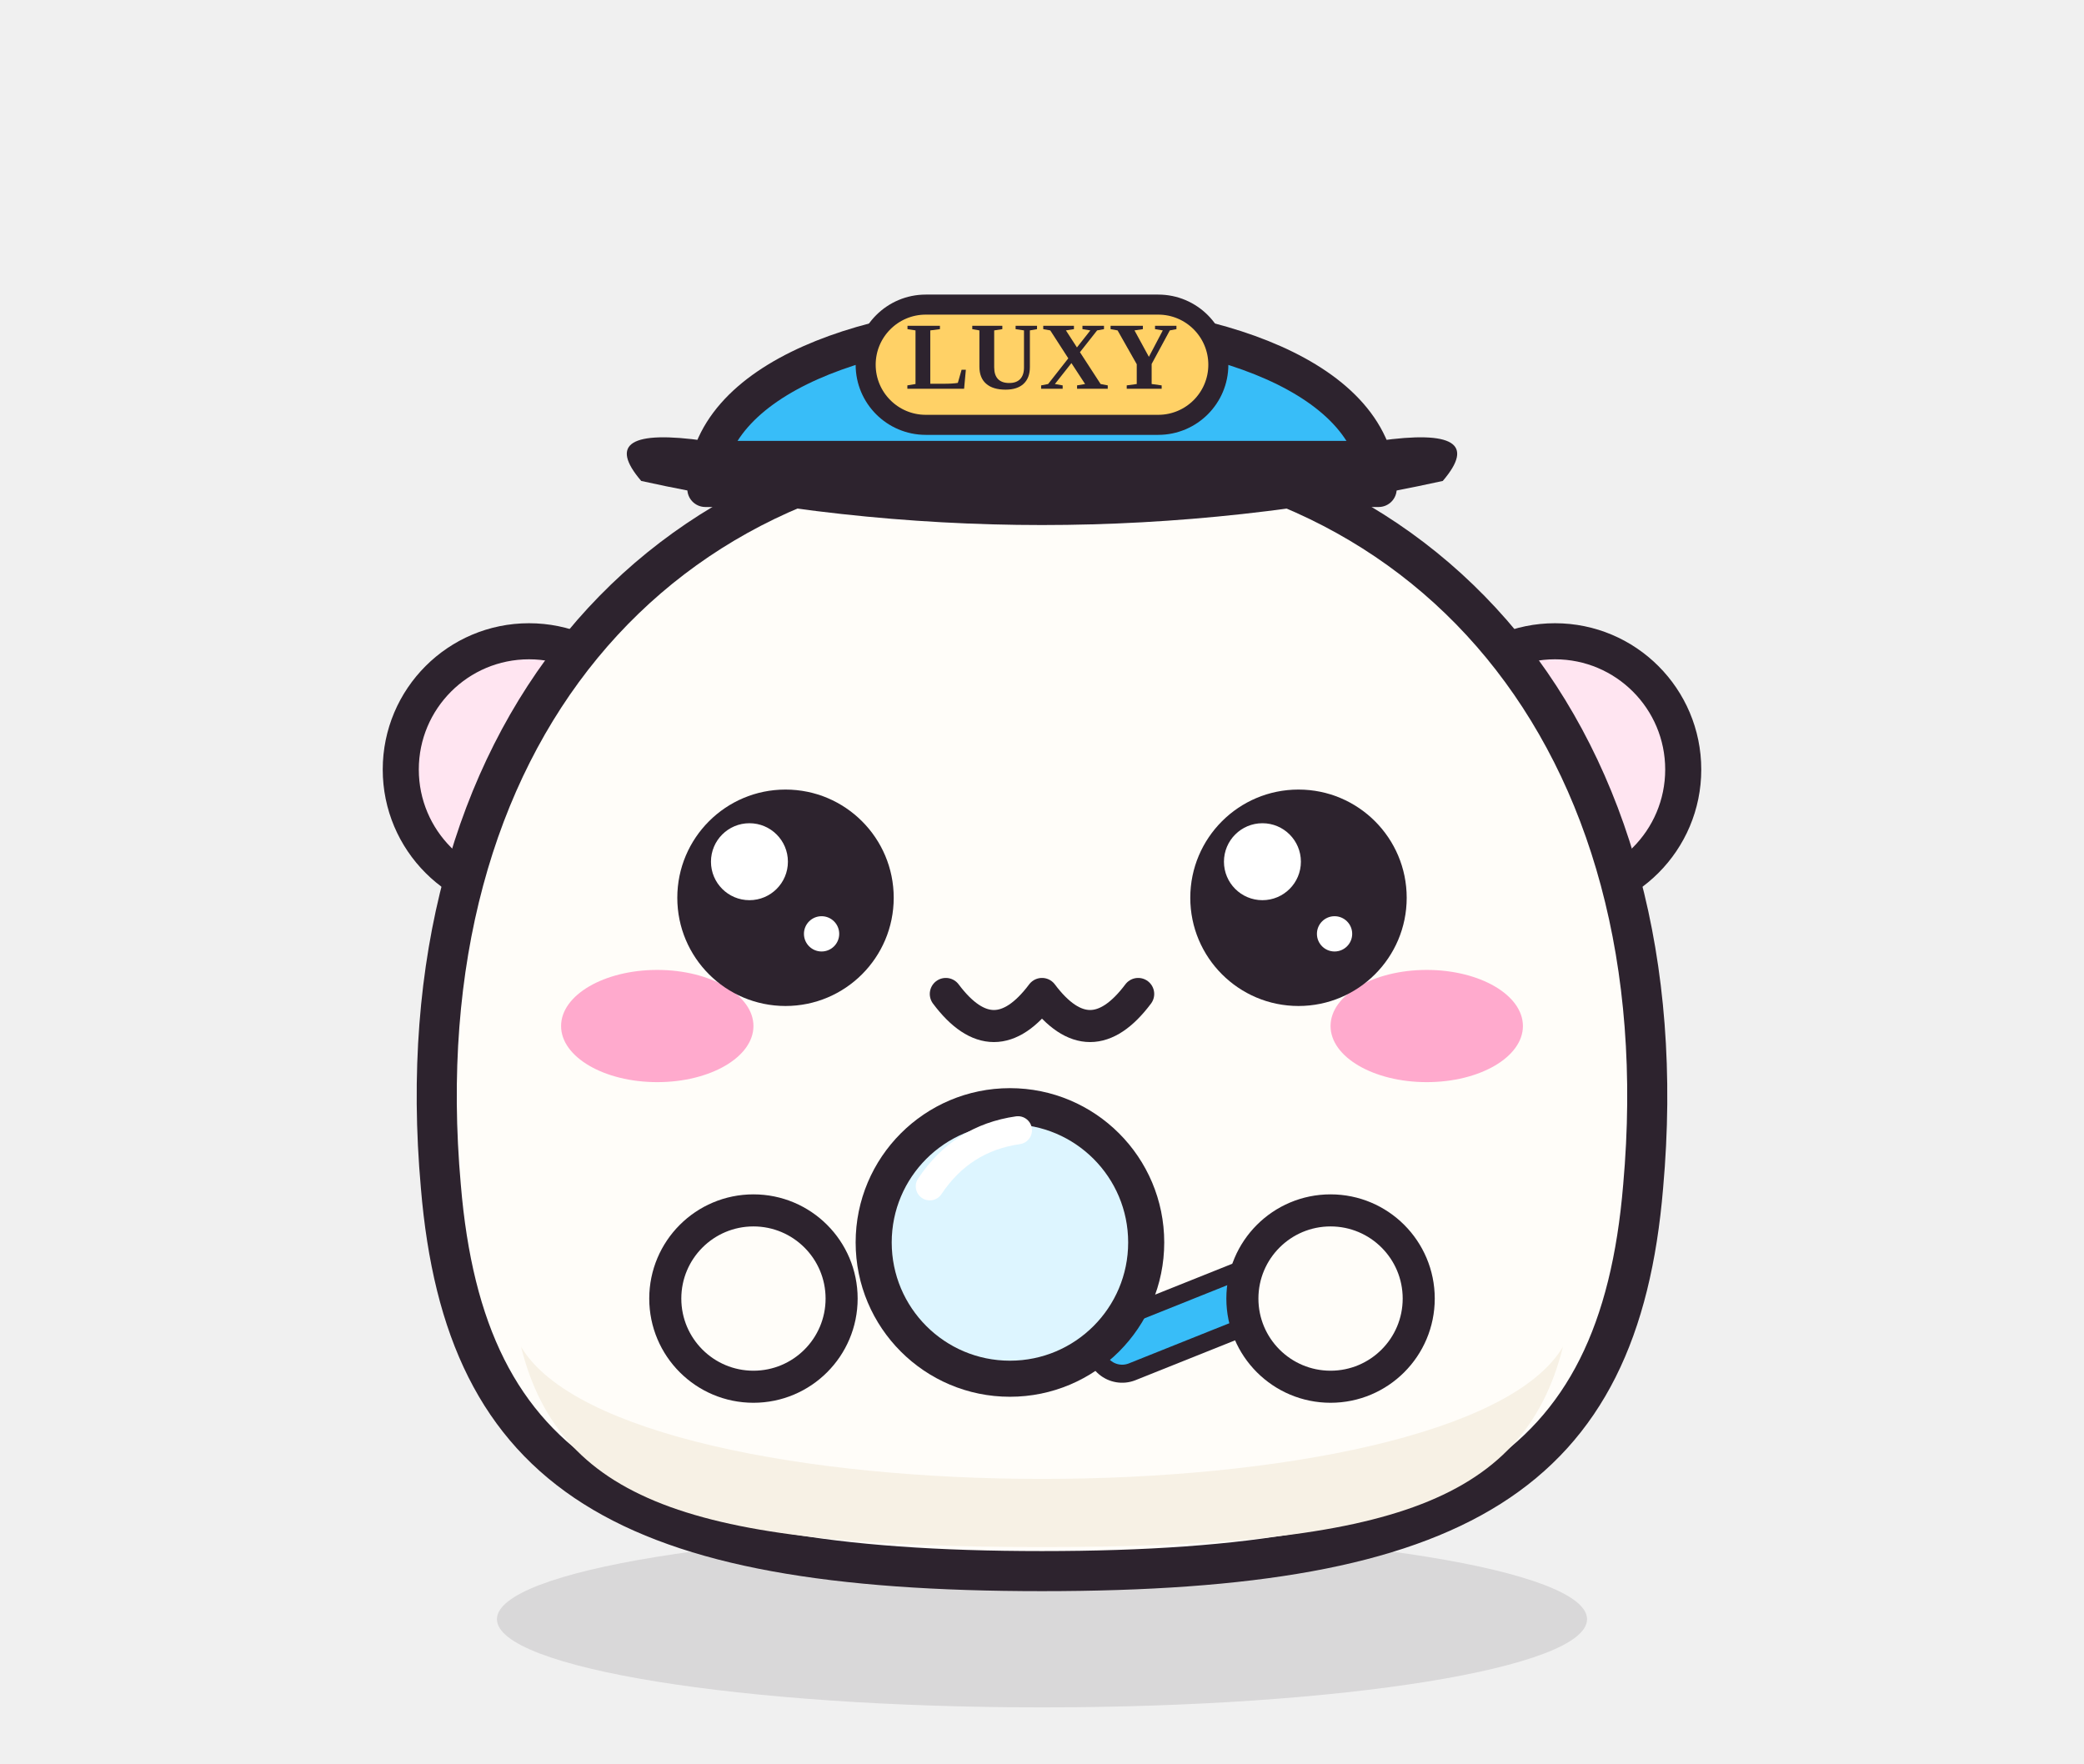
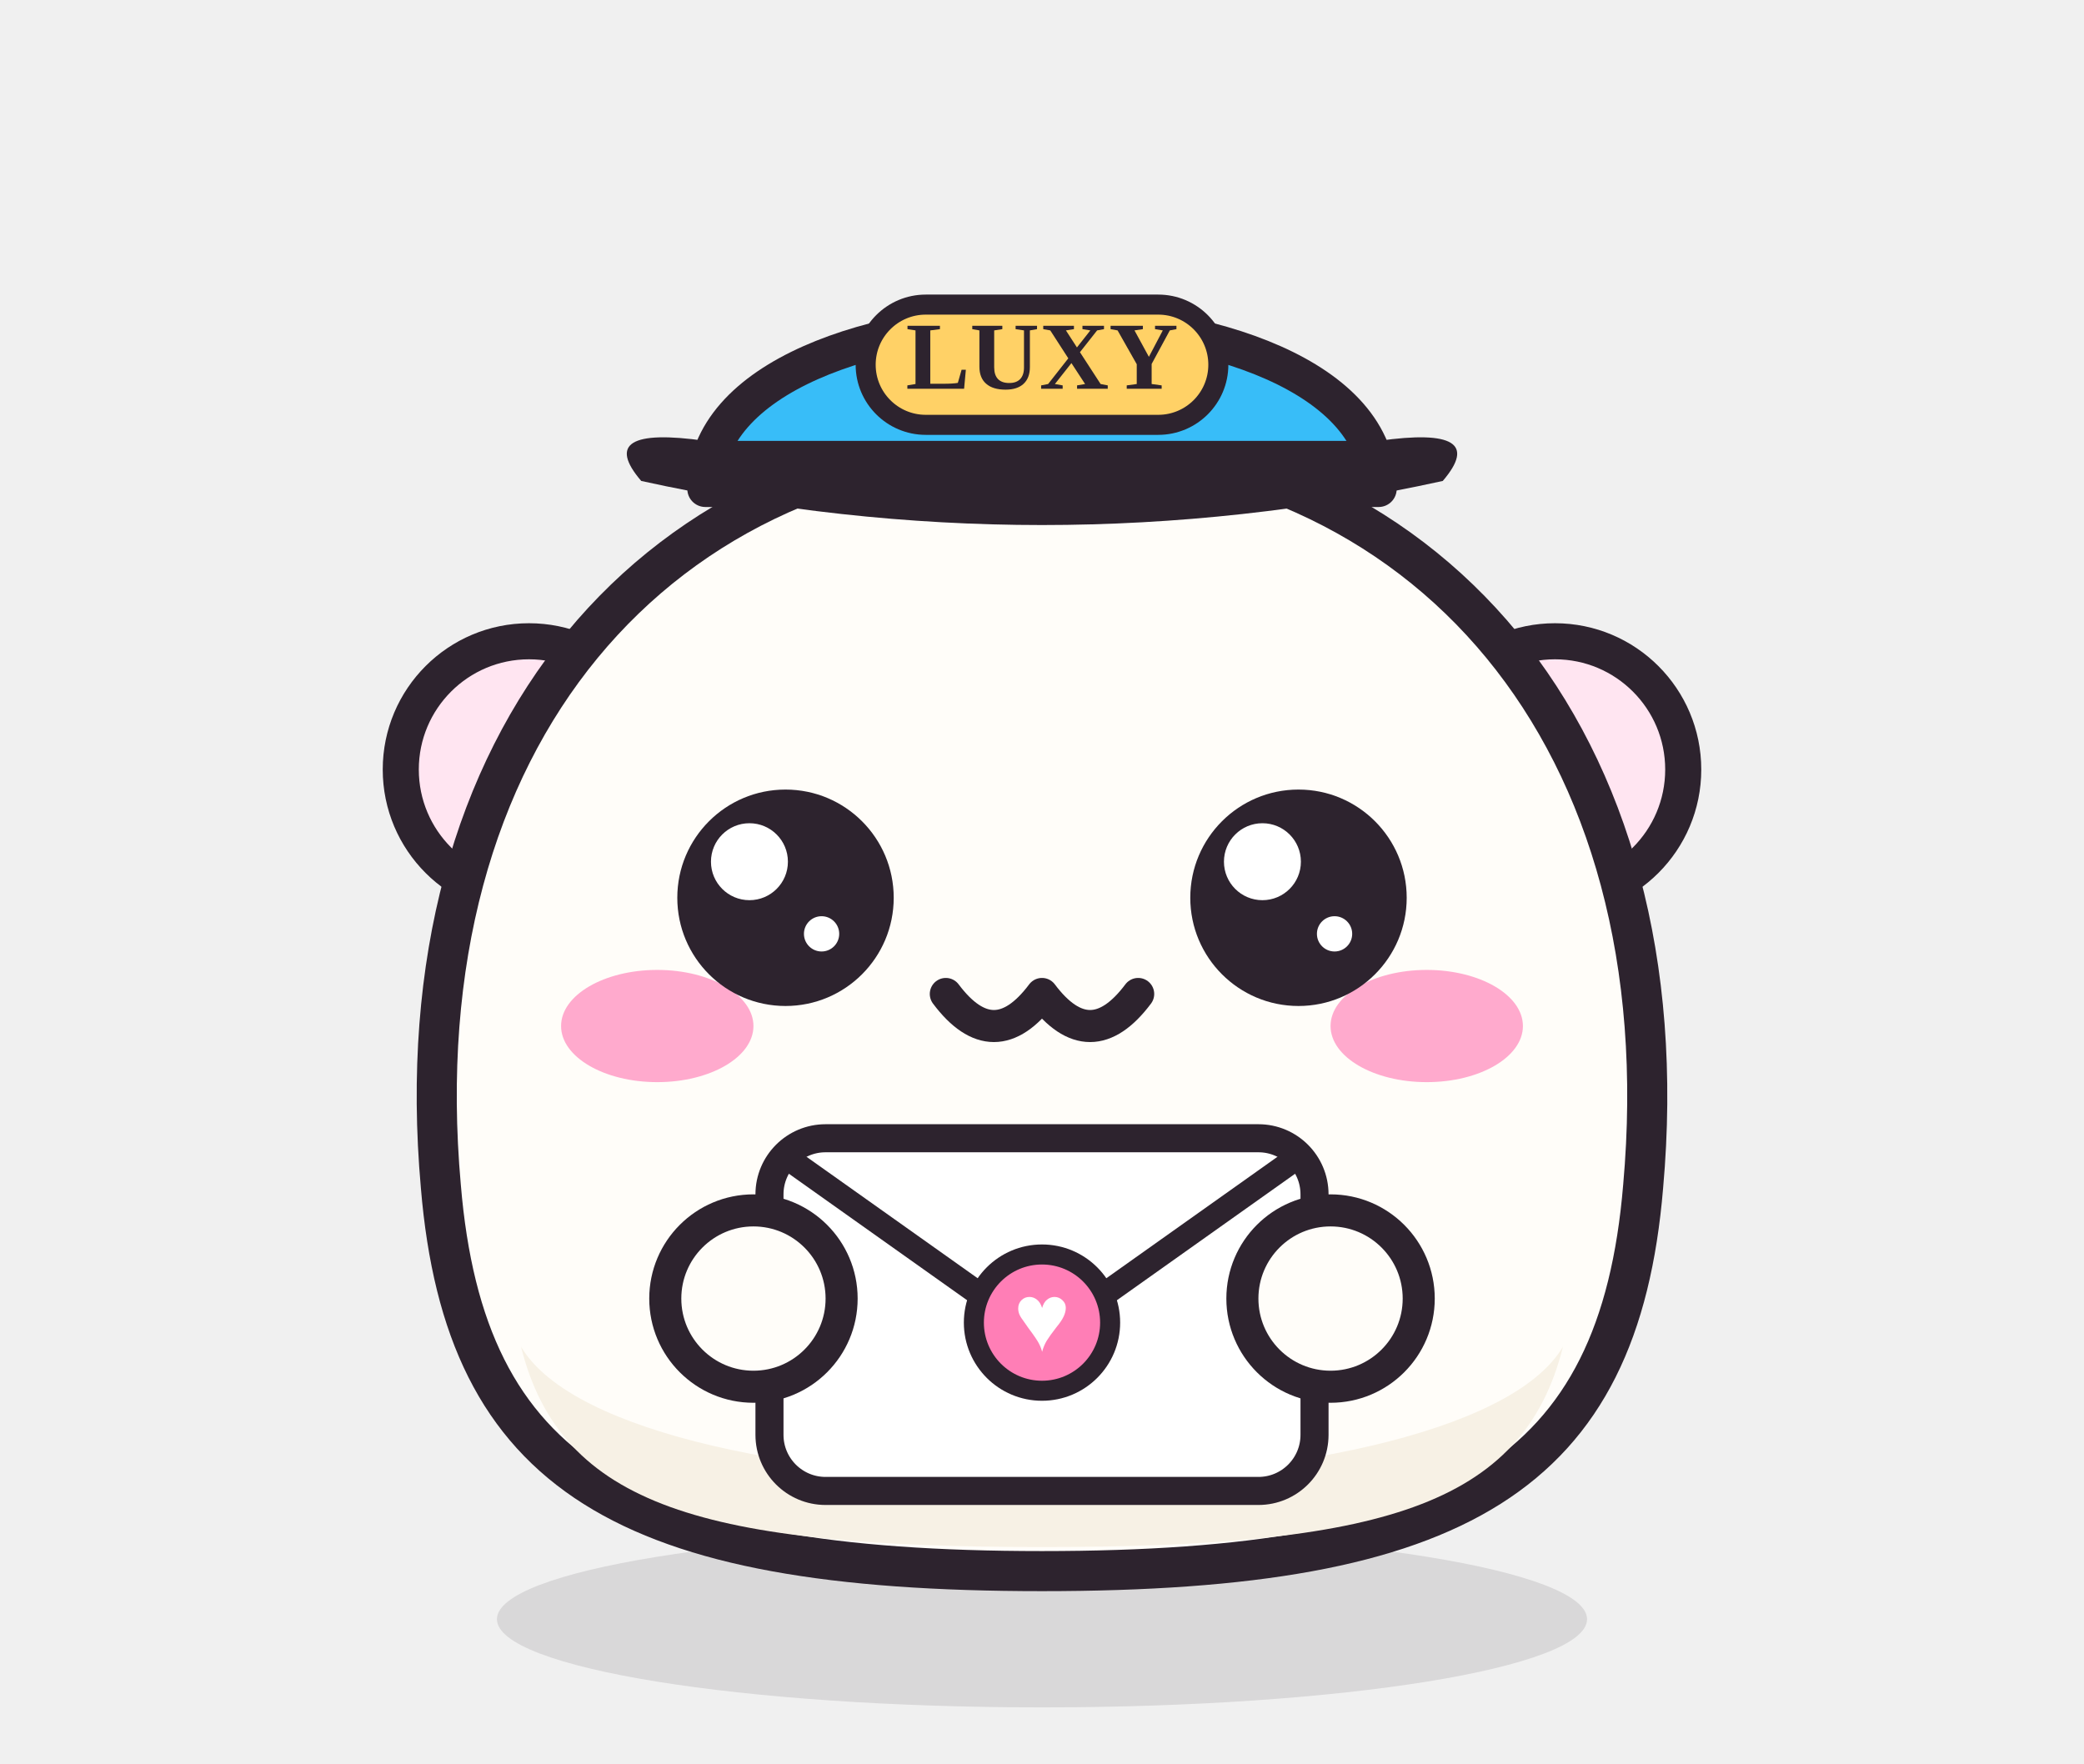
<svg xmlns="http://www.w3.org/2000/svg" viewBox="0 0 260 220" width="260" height="220" role="img" aria-labelledby="luxy-title luxy-description">
  <ellipse cx="130" cy="202" rx="68" ry="11" fill="rgba(45, 35, 46, 0.12)" />
  <g>
    <circle cx="66" cy="96" r="16" fill="#FFE5F1" stroke="#2D232E" stroke-width="4.5" />
    <circle cx="194" cy="96" r="16" fill="#FFE5F1" stroke="#2D232E" stroke-width="4.5" />
    <path d="M 55 148 C 50 92, 82 55, 130 55 C 178 55, 210 92, 205 148 C 202 184, 182 196, 130 196 C 78 196, 58 184, 55 148 Z" fill="#FFFDF9" stroke="#2D232E" stroke-width="5" stroke-linejoin="round" />
    <path d="M 65 168 C 78 190, 182 190, 195 168 C 190 188, 172 193, 130 193 C 88 193, 70 188, 65 168 Z" fill="#F7F1E5" />
    <g transform="translate(0, -3)">
      <path d="M 88 64 C 88 36, 172 36, 172 64 Z" fill="#38BDF8" stroke="#2D232E" stroke-width="4.5" stroke-linejoin="round" />
      <path d="M 80 63 Q 130 74 180 63 Q 186 56 172 58 L 88 58 Q 74 56 80 63 Z" fill="#2D232E" />
      <rect x="108" y="41" width="44" height="15" rx="7.5" fill="#FFD166" stroke="#2D232E" stroke-width="2.5" />
      <text x="130" y="51.5" text-anchor="middle" font-size="12px" font-weight="700" fill="#2D232E">LUXY</text>
    </g>
    <ellipse cx="82" cy="128" rx="12" ry="7" fill="#FF7EB6" opacity="0.65" />
    <ellipse cx="178" cy="128" rx="12" ry="7" fill="#FF7EB6" opacity="0.65" />
    <g>
      <g transform="translate(98, 112)">
        <circle cx="0" cy="0" r="13.5" fill="#2D232E" />
        <circle cx="-4.5" cy="-4.5" r="4.8" fill="#FFFFFF" />
        <circle cx="4.5" cy="4.5" r="2.2" fill="#FFFFFF" />
      </g>
      <g transform="translate(162, 112)">
        <circle cx="0" cy="0" r="13.5" fill="#2D232E" />
        <circle cx="-4.5" cy="-4.5" r="4.8" fill="#FFFFFF" />
        <circle cx="4.5" cy="4.5" r="2.2" fill="#FFFFFF" />
      </g>
    </g>
    <path d="M 118 124 Q 124 132 130 124 Q 136 132 142 124" fill="none" stroke="#2D232E" stroke-width="4" stroke-linecap="round" stroke-linejoin="round" />
-     <g>
-       <path d="M 140 168 L 160 160" fill="none" stroke="#2D232E" stroke-width="9" stroke-linecap="round" />
-       <path d="M 140 168 L 160 160" fill="none" stroke="#38BDF8" stroke-width="4.5" stroke-linecap="round" />
-       <circle cx="126" cy="155" r="17" fill="#DDF5FF" stroke="#2D232E" stroke-width="4.5" />
-       <path d="M 116 148 Q 120 142 127 141" fill="none" stroke="#FFFFFF" stroke-width="3.5" stroke-linecap="round" />
+     <g transform="translate(96, 142)">
+       <rect x="0" y="0" width="68" height="44" rx="7" fill="#FFFFFF" stroke="#2D232E" stroke-width="3.5" />
+       <path d="M 3 3 L 34 25 L 65 3" fill="none" stroke="#2D232E" stroke-width="3" stroke-linecap="round" stroke-linejoin="round" />
+       <circle cx="34" cy="23" r="8.5" fill="#FF7EB6" stroke="#2D232E" stroke-width="2.5" />
+       <text x="34" y="26.5" text-anchor="middle" font-size="12px" fill="#FFFFFF">♥</text>
    </g>
    <circle cx="94" cy="162" r="11" fill="#FFFDF9" stroke="#2D232E" stroke-width="4" />
    <circle cx="166" cy="162" r="11" fill="#FFFDF9" stroke="#2D232E" stroke-width="4" />
  </g>
</svg>
